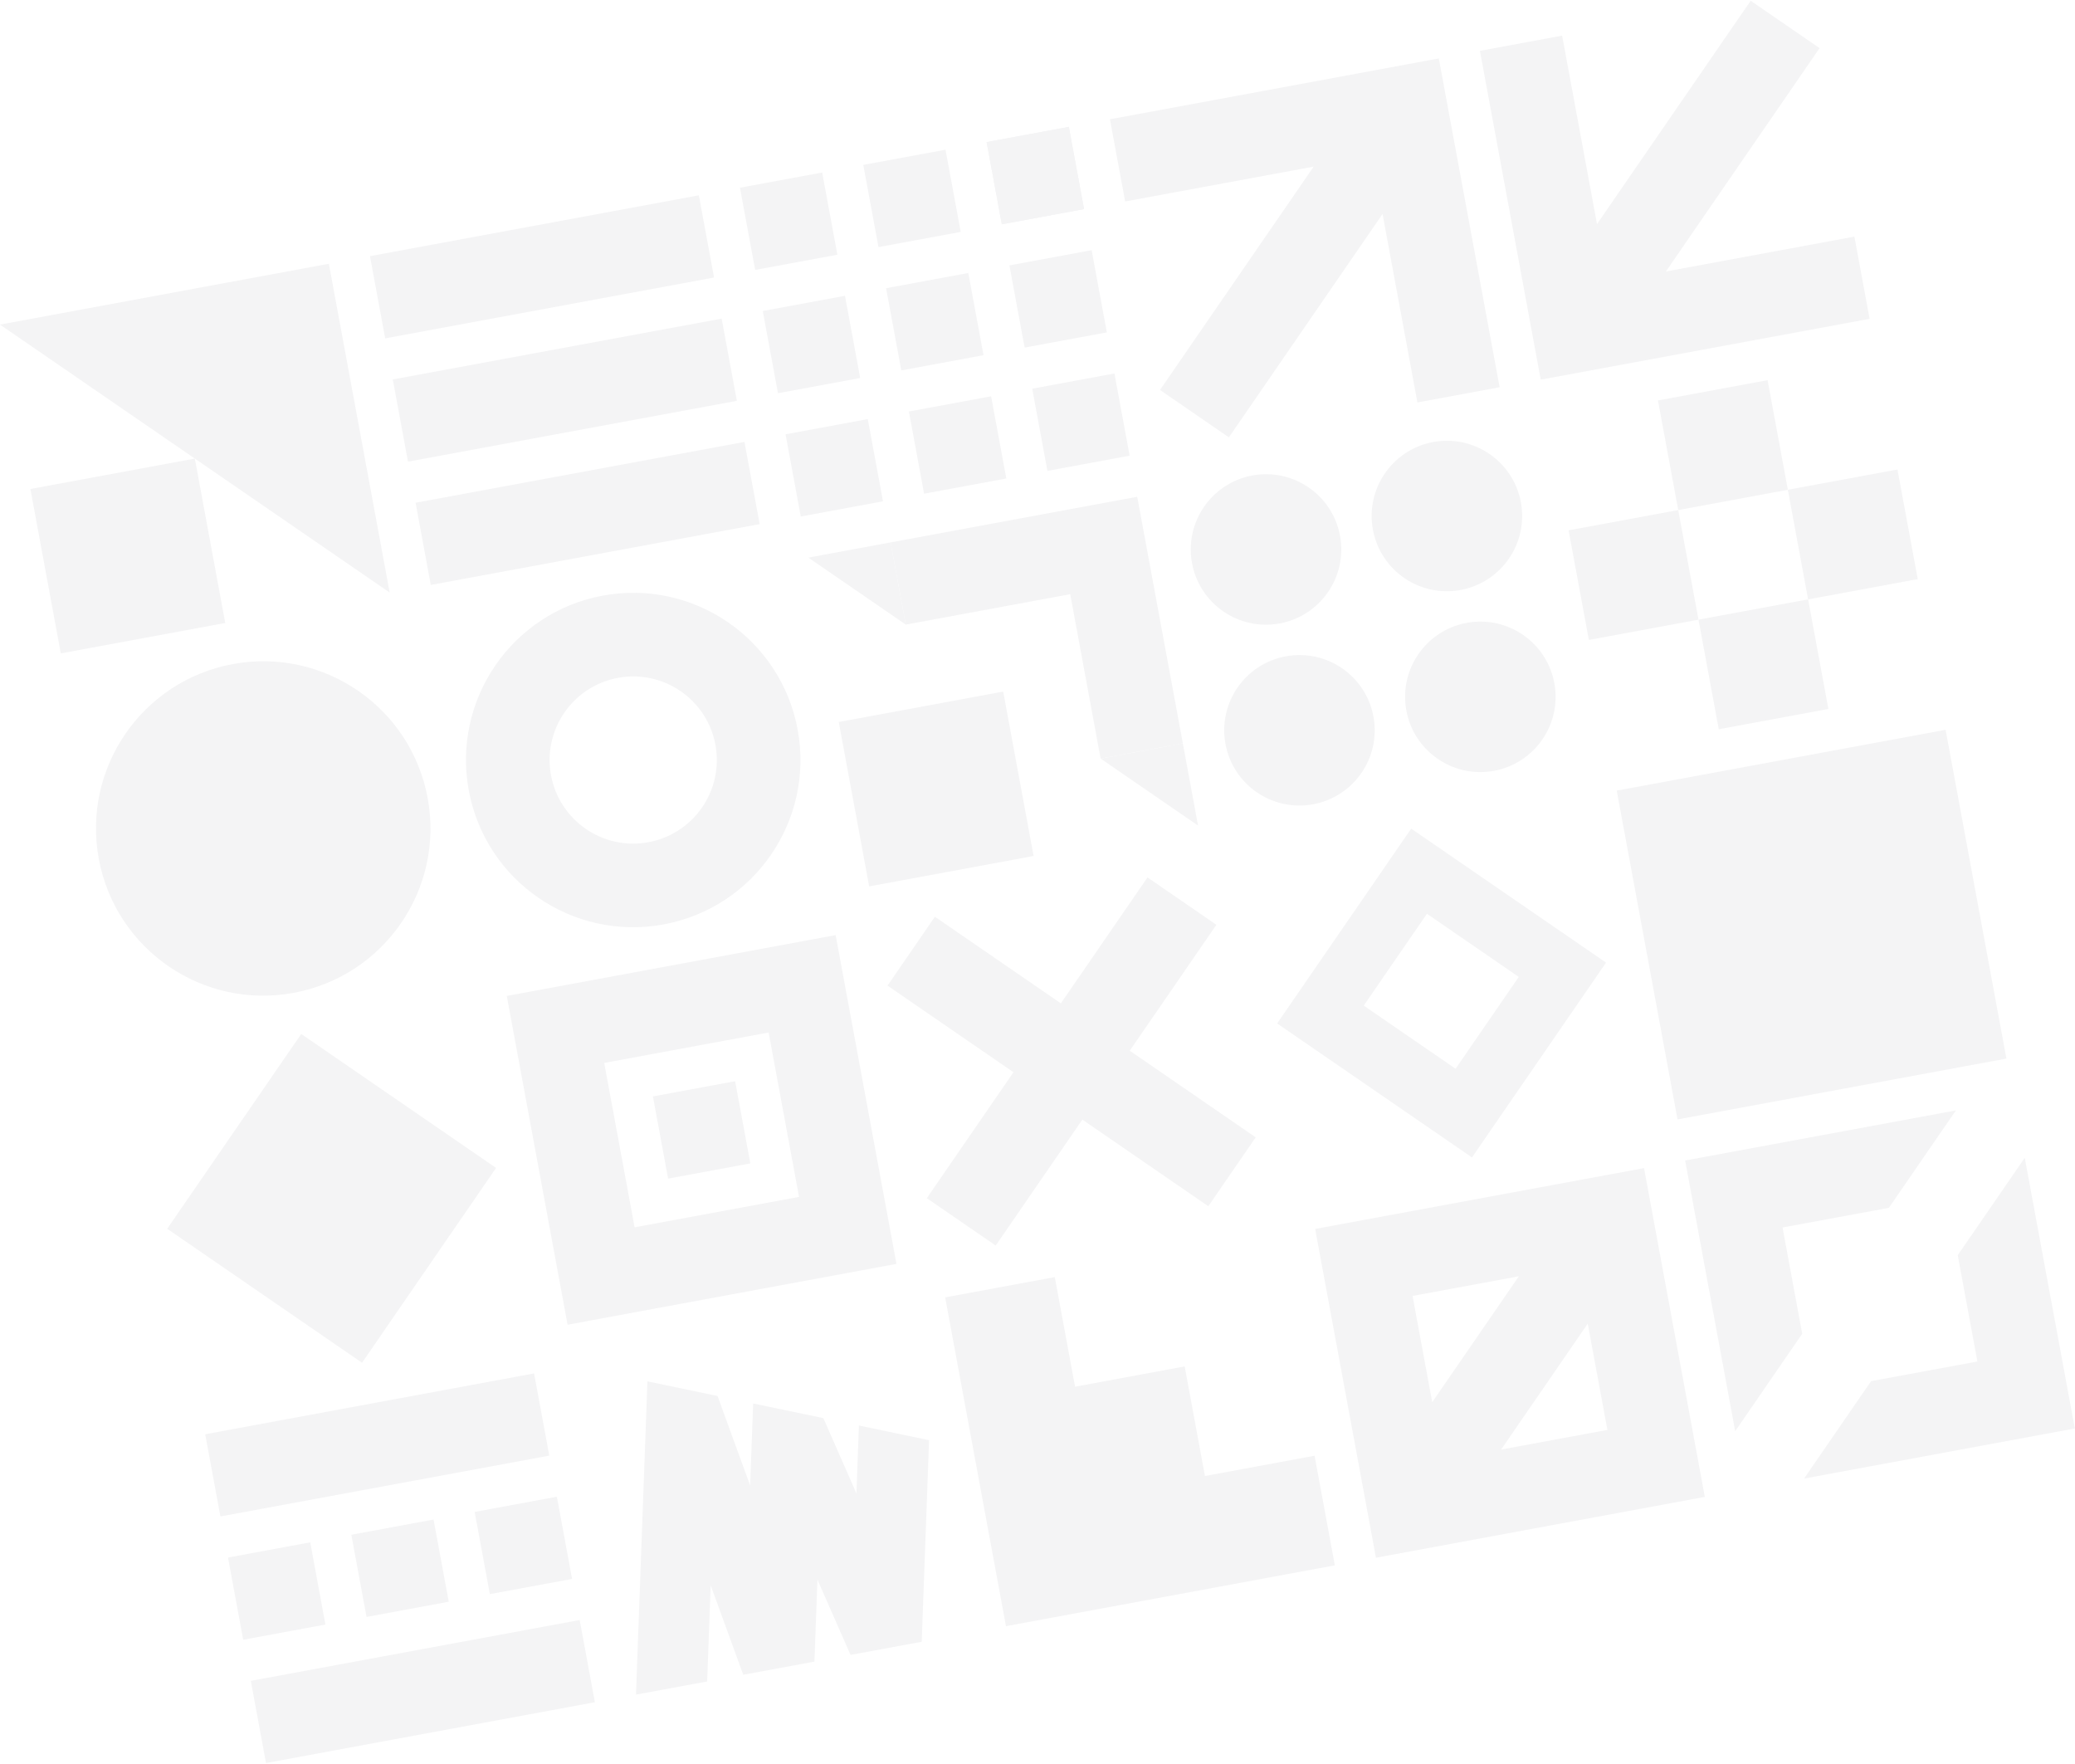
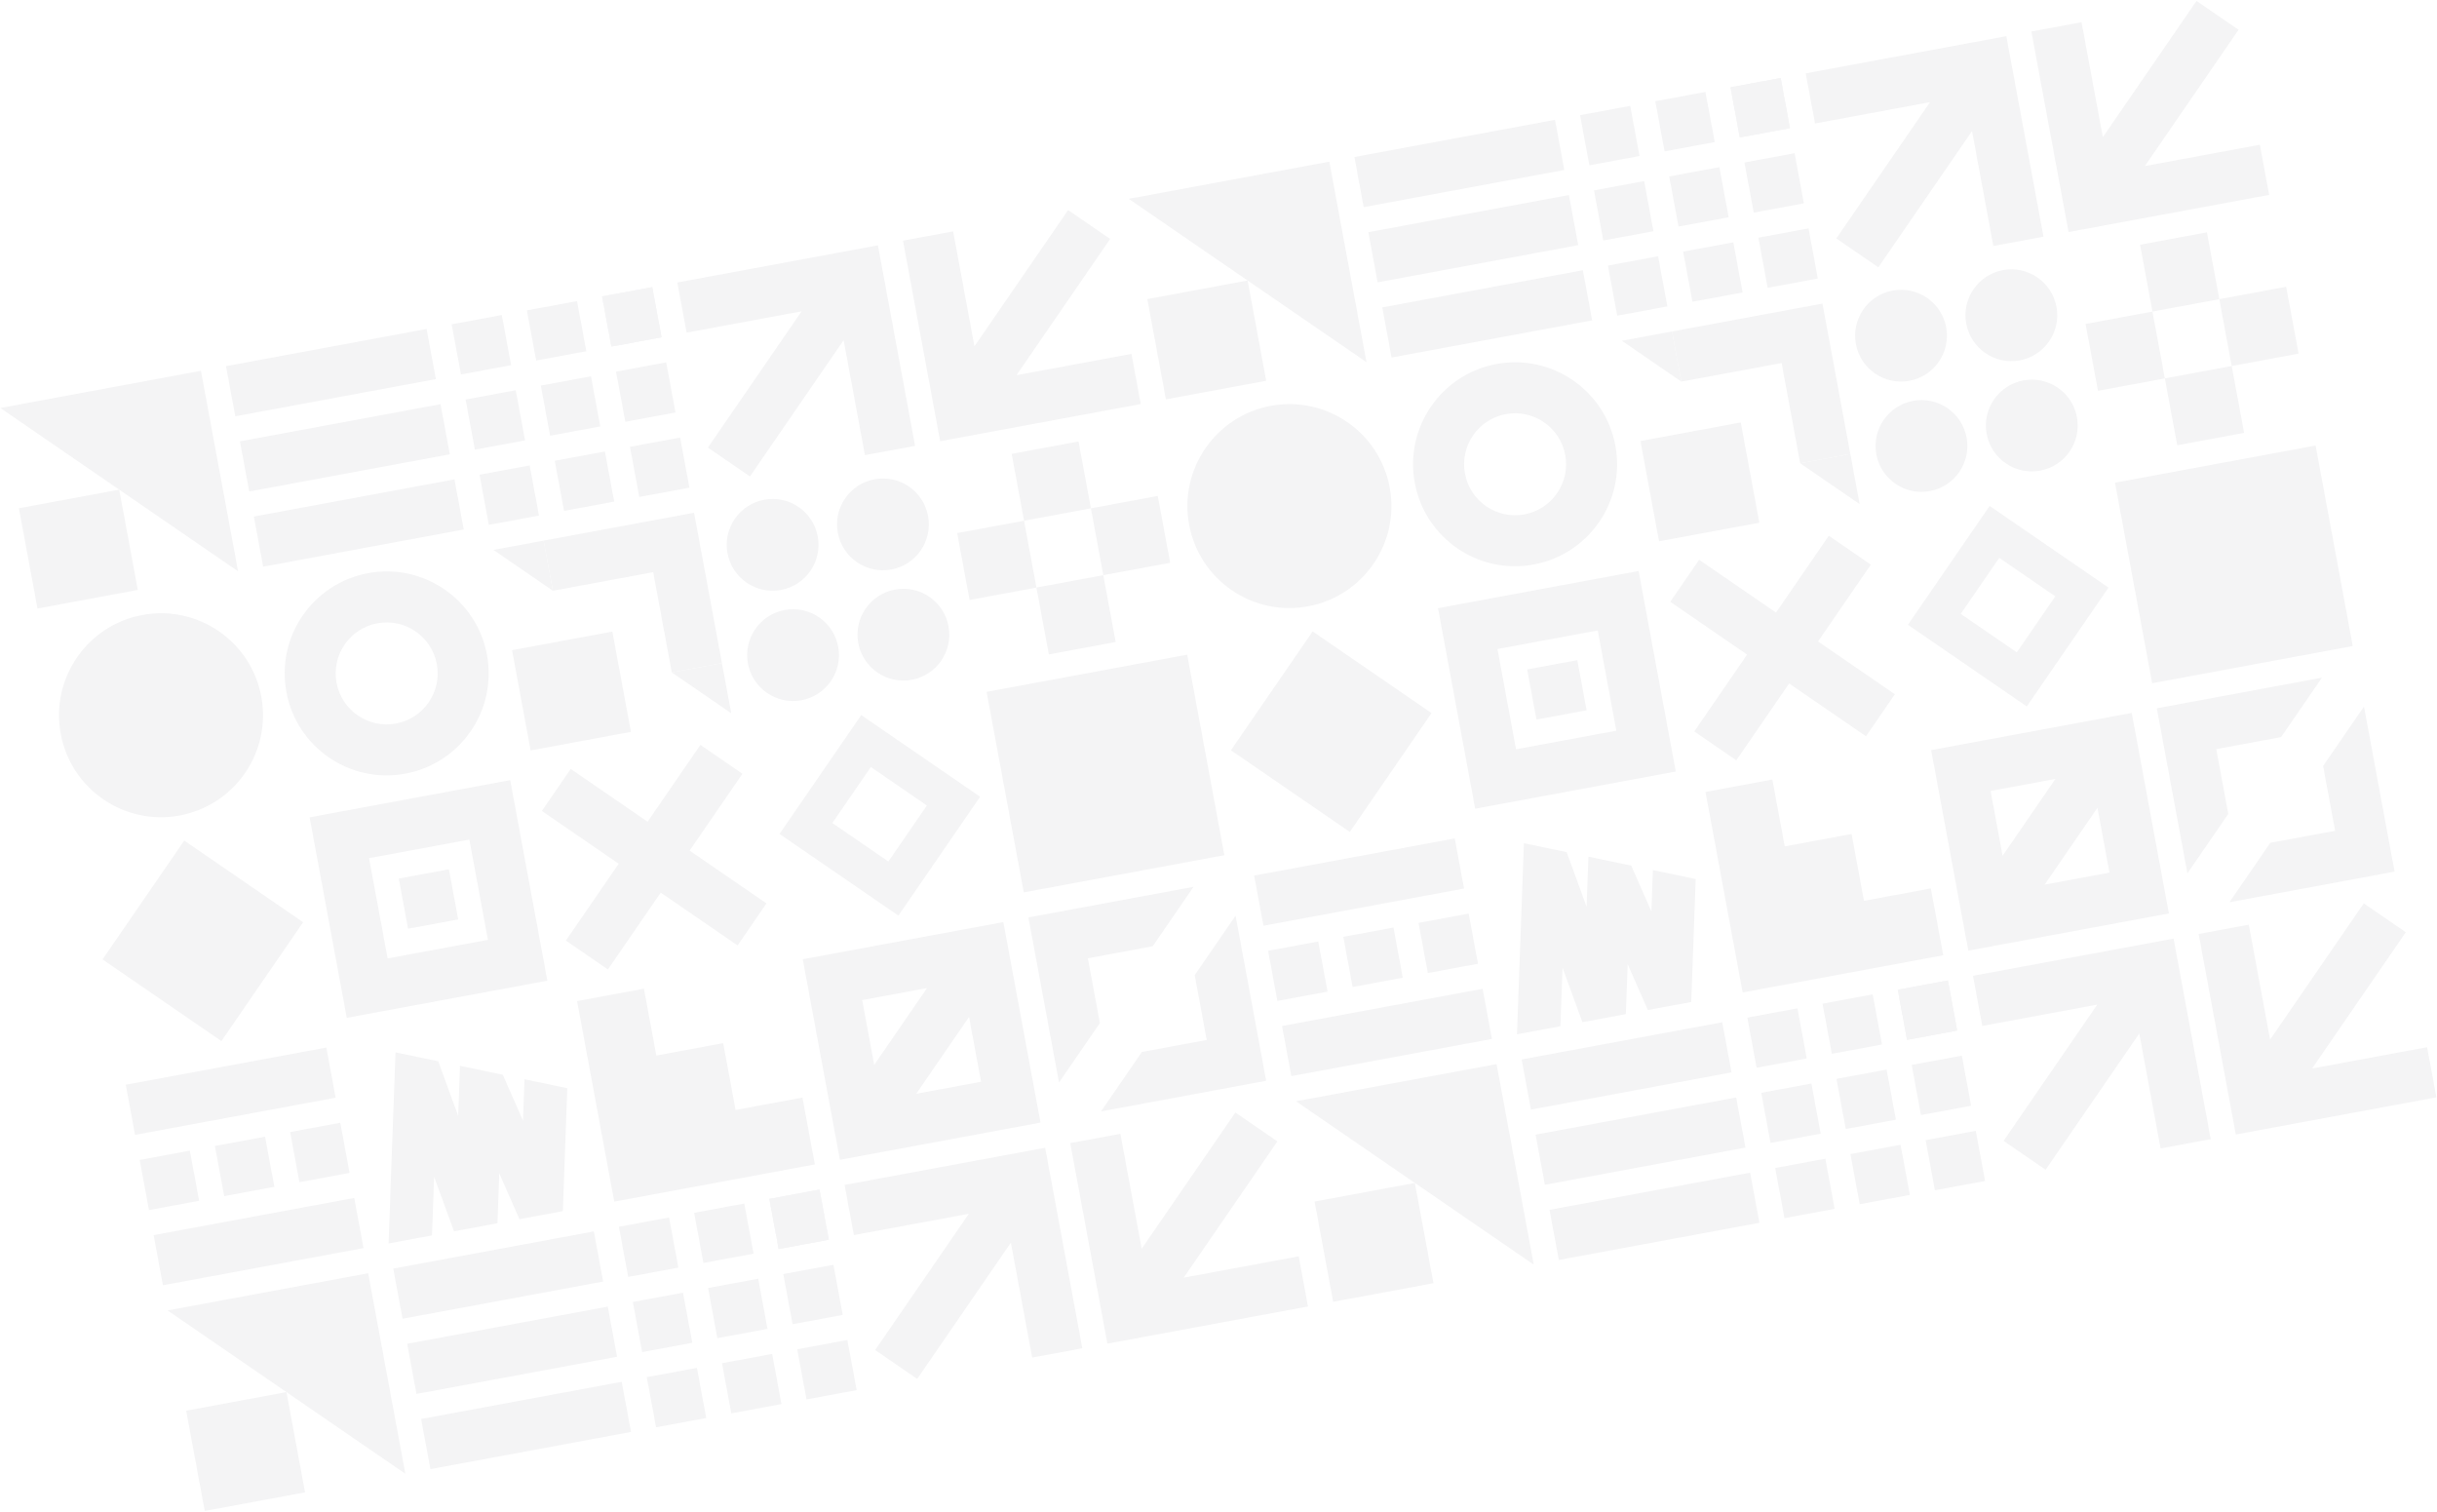
- <svg xmlns="http://www.w3.org/2000/svg" width="1870" height="1589" viewBox="0 0 1870 1589" fill="none">
-   <path d="M1753.39 657.595L1457.01 712.411L1511.8 1008.68L1808.18 953.86L1753.39 657.595Z" fill="#F4F4F5" />
-   <path d="M629.812 176.002L333.43 230.818L347.128 304.884L643.51 250.068L629.812 176.002Z" fill="#F4F4F5" />
-   <path d="M650.361 287.102L353.979 341.917L367.677 415.983L664.059 361.168L650.361 287.102Z" fill="#F4F4F5" />
-   <path d="M670.908 398.201L374.525 453.016L388.224 527.082L684.606 472.267L670.908 398.201Z" fill="#F4F4F5" />
-   <path d="M209.834 598.375C127.988 613.512 73.908 692.102 89.04 773.915C104.171 855.728 182.781 909.777 264.627 894.639C346.473 879.502 400.553 800.913 385.422 719.099C370.29 637.286 291.68 583.238 209.834 598.375Z" fill="#F4F4F5" />
-   <path d="M1085.9 1330L1067.64 1231.26L968.852 1249.53L950.586 1150.77L851.787 1169.04L906.581 1465.31L1202.96 1410.49L1184.7 1311.73L1085.9 1330Z" fill="#F4F4F5" />
-   <path d="M1096.21 833.31L1034.14 790.619L956.048 904.105L842.53 826.057L799.832 888.125L913.347 966.159L835.254 1079.65L897.327 1122.34L975.42 1008.85L1088.94 1086.9L1131.64 1024.83L1018.13 946.779L1096.21 833.31Z" fill="#F4F4F5" />
-   <path d="M481.312 1237.56L184.93 1292.38L198.628 1366.44L495.01 1311.63L481.312 1237.56Z" fill="#F4F4F5" />
-   <path d="M522.408 1459.76L226.025 1514.58L239.724 1588.64L536.106 1533.83L522.408 1459.76Z" fill="#F4F4F5" />
-   <path d="M501.859 1348.66L427.764 1362.37L441.462 1436.43L515.558 1422.73L501.859 1348.66Z" fill="#F4F4F5" />
-   <path d="M279.574 1389.77L205.479 1403.48L219.177 1477.54L293.272 1463.84L279.574 1389.77Z" fill="#F4F4F5" />
-   <path d="M390.717 1369.22L316.621 1382.92L330.32 1456.99L404.415 1443.28L390.717 1369.22Z" fill="#F4F4F5" />
-   <path d="M1481.6 1052.56L1185.22 1107.38L1240.01 1403.64L1536.39 1348.82L1481.6 1052.56ZM1368.82 1150.02L1290.72 1263.49L1273.01 1167.74L1368.82 1150.02ZM1430.89 1192.71L1448.6 1288.46L1352.8 1306.18L1430.88 1192.71L1430.89 1192.71Z" fill="#F4F4F5" />
-   <path d="M1824.72 1043.27L1869.83 1287.16L1625.83 1332.3L1686.23 1244.53L1782.04 1226.81L1764.32 1131.04L1824.72 1043.27Z" fill="#F4F4F5" />
-   <path d="M1762.65 1000.58L1702.25 1088.35L1606.44 1106.07L1624.15 1201.82L1563.76 1289.59L1518.65 1045.71L1762.65 1000.58Z" fill="#F4F4F5" />
-   <path d="M175.588 413.21L27.396 440.618L54.793 588.75L202.984 561.342L175.588 413.21Z" fill="#F4F4F5" />
-   <path d="M0 292.485L351.176 533.934L296.382 237.67L0 292.485Z" fill="#F4F4F5" />
-   <path d="M1592.96 342.567L1494.16 360.84L1512.43 459.6L1611.23 441.327L1592.96 342.567Z" fill="#F4F4F5" />
-   <path d="M1629.49 540.072L1530.69 558.345L1548.96 657.105L1647.76 638.832L1629.49 540.072Z" fill="#F4F4F5" />
-   <path d="M1710.01 423.057L1611.21 441.33L1629.48 540.09L1728.28 521.817L1710.01 423.057Z" fill="#F4F4F5" />
-   <path d="M1512.43 459.6L1413.63 477.873L1431.89 576.632L1530.69 558.36L1512.43 459.6Z" fill="#F4F4F5" />
-   <path d="M963.24 114.335L889.145 128.039L902.843 202.105L976.939 188.401L963.24 114.335Z" fill="#F4F4F5" />
-   <path d="M963.24 114.335L889.145 128.039L902.843 202.105L976.939 188.401L963.24 114.335Z" fill="#F4F4F5" />
-   <path d="M740.955 155.447L666.859 169.15L680.558 243.217L754.653 229.513L740.955 155.447Z" fill="#F4F4F5" />
-   <path d="M852.099 134.891L778.004 148.595L791.702 222.661L865.798 208.957L852.099 134.891Z" fill="#F4F4F5" />
-   <path d="M983.791 225.434L909.695 239.138L923.394 313.204L997.489 299.5L983.791 225.434Z" fill="#F4F4F5" />
-   <path d="M761.504 266.546L687.408 280.25L701.107 354.316L775.202 340.612L761.504 266.546Z" fill="#F4F4F5" />
-   <path d="M872.646 245.99L798.551 259.694L812.249 333.76L886.345 320.056L872.646 245.99Z" fill="#F4F4F5" />
-   <path d="M1004.34 336.533L930.24 350.237L943.939 424.303L1018.03 410.599L1004.34 336.533Z" fill="#F4F4F5" />
-   <path d="M782.051 377.645L707.955 391.349L721.654 465.415L795.749 451.711L782.051 377.645Z" fill="#F4F4F5" />
-   <path d="M893.193 357.089L819.098 370.793L832.796 444.859L906.892 431.155L893.193 357.089Z" fill="#F4F4F5" />
-   <path d="M1316.28 531.617C1353.11 524.806 1377.45 489.439 1370.64 452.624C1363.83 415.809 1328.46 391.487 1291.63 398.298C1254.8 405.11 1230.46 440.476 1237.27 477.291C1244.08 514.106 1279.45 538.429 1316.28 531.617Z" fill="#F4F4F5" />
-   <path d="M1153.28 561.766C1190.11 554.954 1214.44 519.588 1207.63 482.773C1200.83 445.958 1165.45 421.635 1128.62 428.447C1091.79 435.258 1067.45 470.625 1074.26 507.44C1081.07 544.255 1116.45 568.577 1153.28 561.766Z" fill="#F4F4F5" />
-   <path d="M1346.42 694.563C1383.25 687.751 1407.59 652.385 1400.78 615.57C1393.97 578.755 1358.6 554.432 1321.77 561.244C1284.94 568.055 1260.6 603.422 1267.41 640.237C1274.22 677.052 1309.59 701.374 1346.42 694.563Z" fill="#F4F4F5" />
-   <path d="M1183.41 724.711C1220.24 717.9 1244.58 682.533 1237.77 645.718C1230.96 608.903 1195.59 584.581 1158.76 591.392C1121.93 598.204 1097.59 633.57 1104.4 670.385C1111.21 707.2 1146.58 731.523 1183.41 724.711Z" fill="#F4F4F5" />
-   <path d="M662.504 974.253L588.408 987.956L602.107 1062.02L676.202 1048.32L662.504 974.253Z" fill="#F4F4F5" />
-   <path d="M456.717 897.413L511.511 1193.68L807.893 1138.86L753.099 842.598L456.717 897.413ZM720.099 1078.5L571.908 1105.91L544.511 957.775L692.702 930.368L720.099 1078.5Z" fill="#F4F4F5" />
-   <path d="M543.265 536.707C461.419 551.845 407.34 630.434 422.471 712.247C437.602 794.061 516.213 848.109 598.059 832.972C679.905 817.835 733.985 739.245 718.853 657.432C703.722 575.618 625.111 521.57 543.265 536.707ZM584.361 758.906C543.445 766.473 504.131 739.443 496.567 698.544C489.002 657.644 516.048 618.341 556.964 610.774C597.879 603.206 637.193 630.237 644.758 671.136C652.322 712.035 625.276 751.339 584.361 758.906Z" fill="#F4F4F5" />
-   <path d="M1296.67 52.667L1000.29 107.483L1013.99 181.549L1183.89 150.126L1045.4 351.383L1107.47 394.074L1245.96 192.817L1277.37 362.636L1351.47 348.932L1296.67 52.667Z" fill="#F4F4F5" />
-   <path d="M1388.52 342.095L1684.9 287.279L1671.2 213.213L1501.3 244.636L1639.79 43.38L1577.72 0.689L1439.22 201.93L1407.81 32.111L1333.72 45.815L1388.52 342.095Z" fill="#F4F4F5" />
-   <path d="M802.598 488.744L816.296 562.81L964.487 535.402L991.884 683.534L1065.98 669.831L1024.88 447.632L802.598 488.744Z" fill="#F4F4F5" />
-   <path d="M728.502 502.448L816.296 562.81L802.598 488.744L728.502 502.448Z" fill="#F4F4F5" />
-   <path d="M991.883 683.534L1079.68 743.897L1065.98 669.831L991.883 683.534Z" fill="#F4F4F5" />
-   <path d="M904.089 623.172L755.898 650.58L783.295 798.712L931.486 771.305L904.089 623.172Z" fill="#F4F4F5" />
-   <path d="M447.065 1052.4L271.479 931.676L150.686 1107.21L326.272 1227.94L447.065 1052.4Z" fill="#F4F4F5" />
-   <path d="M774.059 1284.51L771.828 1345.68L741.996 1277.83L678.746 1264.66L676.035 1338.53L646.657 1257.91L583.472 1244.71L573.154 1526.98L637.292 1515.11L640.469 1428.54L669.835 1509.09L733.974 1497.23L736.684 1423.36L766.517 1491.21L830.655 1479.35L837.278 1297.75L774.084 1284.5L774.059 1284.51Z" fill="#F4F4F5" />
-   <path d="M1271.77 746.67L1150.97 922.21L1326.56 1042.93L1447.36 867.395L1271.77 746.67ZM1229.01 906.123L1285.95 823.373L1368.73 880.283L1311.78 963.032L1229.01 906.123Z" fill="#F4F4F5" />
+ <svg xmlns="http://www.w3.org/2000/svg" width="2496" height="1548" viewBox="0 0 2496 1548" fill="none">
+   <path d="M1215.94 670.48L1010.49 708.557L1048.55 913.921L1254 875.844L1215.94 670.48Z" fill="#F4F4F5" />
+   <path d="M436.917 336.92L231.471 374.997L240.986 426.339L446.432 388.261L436.917 336.92Z" fill="#F4F4F5" />
+   <path d="M451.19 413.932L245.744 452.009L255.26 503.35L460.706 465.273L451.19 413.932Z" fill="#F4F4F5" />
+   <path d="M465.464 490.944L260.018 529.021L269.534 580.362L474.979 542.285L465.464 490.944Z" fill="#F4F4F5" />
+   <path d="M145.887 629.831C89.153 640.346 51.684 694.84 62.195 751.552C72.706 808.263 127.215 845.71 183.949 835.195C240.683 824.68 278.152 770.186 267.641 713.475C257.13 656.763 202.621 619.316 145.887 629.831Z" fill="#F4F4F5" />
+   <path d="M753.389 1136.79L740.703 1068.34L672.228 1081.03L659.54 1012.57L591.055 1025.27L629.117 1230.63L834.563 1192.55L821.875 1124.09L753.389 1136.79Z" fill="#F4F4F5" />
+   <path d="M760.412 792.462L717.37 762.884L663.263 841.576L584.549 787.501L554.966 830.539L633.678 884.605L579.571 963.297L622.613 992.875L676.72 914.183L755.434 968.258L785.017 925.22L706.313 871.142L760.412 792.462Z" fill="#F4F4F5" />
+   <path d="M334.249 1072.86L128.803 1110.94L138.318 1162.28L343.764 1124.2L334.249 1072.86Z" fill="#F4F4F5" />
+   <path d="M362.796 1226.89L157.35 1264.96L166.866 1316.3L372.311 1278.23L362.796 1226.89Z" fill="#F4F4F5" />
+   <path d="M348.521 1149.87L297.16 1159.39L306.675 1210.73L358.037 1201.21L348.521 1149.87Z" fill="#F4F4F5" />
+   <path d="M194.438 1178.43L143.076 1187.95L152.592 1239.29L203.953 1229.77L194.438 1178.43Z" fill="#F4F4F5" />
+   <path d="M271.48 1164.15L220.119 1173.67L229.634 1225.01L280.996 1215.49L271.48 1164.15Z" fill="#F4F4F5" />
+   <path d="M1027.63 944.352L822.184 982.429L860.246 1187.79L1065.69 1149.72L1027.63 944.352ZM949.471 1011.94L895.362 1090.62L883.061 1024.25L949.471 1011.94ZM992.513 1041.52L1004.81 1107.89L938.404 1120.2L992.503 1041.52L992.513 1041.52Z" fill="#F4F4F5" />
+   <path d="M1265.49 937.823L1296.82 1106.88L1127.69 1138.24L1169.53 1077.38L1235.94 1065.07L1223.64 998.684L1265.49 937.823Z" fill="#F4F4F5" />
+   <path d="M1222.44 908.245L1180.6 969.106L1114.19 981.414L1126.49 1047.79L1084.64 1108.65L1053.31 939.592L1222.44 908.245Z" fill="#F4F4F5" />
+   <path d="M122.097 501.478L19.374 520.517L38.405 623.199L141.128 604.16L122.097 501.478Z" fill="#F4F4F5" />
+   <path d="M0.344 417.834L243.852 585.122L205.79 379.757L0.344 417.834Z" fill="#F4F4F5" />
+   <path d="M1104.64 452.136L1036.15 464.829L1048.84 533.288L1117.33 520.594L1104.64 452.136Z" fill="#F4F4F5" />
+   <path d="M1130.01 589.042L1061.53 601.735L1074.22 670.194L1142.7 657.501L1130.01 589.042Z" fill="#F4F4F5" />
+   <path d="M1185.8 507.903L1117.32 520.596L1130.01 589.055L1198.49 576.362L1185.8 507.903Z" fill="#F4F4F5" />
+   <path d="M1048.84 533.288L980.358 545.981L993.046 614.439L1061.53 601.746L1048.84 533.288Z" fill="#F4F4F5" />
+   <path d="M668.043 294.083L616.681 303.603L626.197 354.944L677.558 345.424L668.043 294.083Z" fill="#F4F4F5" />
+   <path d="M668.043 294.083L616.681 303.603L626.197 354.944L677.558 345.424L668.043 294.083Z" fill="#F4F4F5" />
+   <path d="M513.959 322.641L462.598 332.16L472.113 383.502L523.475 373.982L513.959 322.641Z" fill="#F4F4F5" />
+   <path d="M591.002 308.362L539.64 317.882L549.156 369.223L600.517 359.703L591.002 308.362Z" fill="#F4F4F5" />
+   <path d="M682.318 371.095L630.956 380.614L640.472 431.955L691.833 422.436L682.318 371.095Z" fill="#F4F4F5" />
+   <path d="M528.233 399.653L476.871 409.172L486.387 460.513L537.748 450.994L528.233 399.653Z" fill="#F4F4F5" />
+   <path d="M605.275 385.374L553.914 394.893L563.429 446.234L614.791 436.715L605.275 385.374Z" fill="#F4F4F5" />
+   <path d="M696.59 448.107L645.228 457.626L654.744 508.967L706.105 499.448L696.59 448.107Z" fill="#F4F4F5" />
+   <path d="M542.506 476.665L491.145 486.184L500.66 537.525L552.022 528.006L542.506 476.665Z" fill="#F4F4F5" />
+   <path d="M619.547 462.386L568.186 471.905L577.701 523.246L629.063 513.727L619.547 462.386Z" fill="#F4F4F5" />
+   <path d="M912.892 583.263C938.422 578.531 955.283 554.008 950.554 528.489C945.824 502.969 921.294 486.117 895.764 490.849C870.235 495.581 853.373 520.104 858.103 545.623C862.833 571.143 887.363 587.995 912.892 583.263Z" fill="#F4F4F5" />
+   <path d="M799.898 604.205C825.428 599.474 842.289 574.95 837.56 549.431C832.83 523.912 808.3 507.06 782.77 511.791C757.241 516.523 740.379 541.046 745.109 566.566C749.839 592.085 774.369 608.937 799.898 604.205Z" fill="#F4F4F5" />
+   <path d="M933.827 696.213C959.356 691.482 976.218 666.958 971.488 641.439C966.758 615.92 942.228 599.068 916.699 603.799C891.169 608.531 874.308 633.054 879.037 658.574C883.767 684.093 908.297 700.945 933.827 696.213Z" fill="#F4F4F5" />
+   <path d="M820.833 717.156C846.362 712.424 863.224 687.901 858.494 662.381C853.764 636.862 829.234 620.01 803.705 624.742C778.175 629.473 761.314 653.997 766.043 679.516C770.773 705.036 795.303 721.887 820.833 717.156Z" fill="#F4F4F5" />
+   <path d="M459.787 890.281L408.426 899.8L417.941 951.142L469.303 941.622L459.787 890.281Z" fill="#F4F4F5" />
+   <path d="M317.109 837.068L355.171 1042.43L560.617 1004.35L522.555 798.991L317.109 837.068ZM499.74 962.533L397.017 981.572L377.986 878.89L480.709 859.851L499.74 962.533Z" fill="#F4F4F5" />
+   <path d="M377.014 586.994C320.28 597.509 282.811 652.003 293.322 708.715C303.833 765.426 358.342 802.873 415.076 792.358C471.81 781.843 509.279 727.349 498.768 670.638C488.257 613.926 433.748 576.479 377.014 586.994ZM405.561 741.017C377.199 746.274 349.938 727.546 344.684 699.195C339.429 670.845 358.168 643.592 386.529 638.335C414.891 633.079 442.152 651.806 447.406 680.157C452.661 708.508 433.922 735.761 405.561 741.017Z" fill="#F4F4F5" />
+   <path d="M899.171 251.247L693.725 289.324L703.24 340.665L821.012 318.837L725.059 458.39L768.101 487.969L864.054 348.416L885.871 466.131L937.233 456.611L899.171 251.247Z" fill="#F4F4F5" />
+   <path d="M962.914 451.862L1168.36 413.785L1158.84 362.444L1041.07 384.271L1137.02 244.718L1093.98 215.14L998.028 354.683L976.211 236.968L924.85 246.487L962.914 451.862Z" fill="#F4F4F5" />
+   <path d="M556.778 553.676L566.293 605.017L669.016 585.979L688.047 688.661L739.409 679.142L710.862 525.118L556.778 553.676Z" fill="#F4F4F5" />
+   <path d="M505.416 563.196L566.293 605.017L556.778 553.676L505.416 563.196Z" fill="#F4F4F5" />
+   <path d="M688.047 688.661L748.924 730.483L739.409 679.142L688.047 688.661Z" fill="#F4F4F5" />
+   <path d="M627.169 646.839L524.447 665.878L543.478 768.56L646.201 749.521L627.169 646.839Z" fill="#F4F4F5" />
+   <path d="M310.461 944.511L188.708 860.868L105.017 982.588L226.769 1066.23L310.461 944.511Z" fill="#F4F4F5" />
+   <path d="M537.202 1105.33L535.671 1147.74L514.972 1100.71L471.123 1091.59L469.263 1142.8L448.875 1086.92L405.071 1077.79L397.992 1273.47L442.451 1265.23L444.631 1205.21L465.009 1261.05L509.469 1252.81L511.328 1201.6L532.027 1248.62L576.486 1240.38L581.03 1114.49L537.219 1105.32L537.202 1105.33Z" fill="#F4F4F5" />
+   <path d="M882.086 732.355L798.394 854.076L920.148 937.72L1003.84 815.999L882.086 732.355ZM852.488 842.903L891.94 785.524L949.335 824.954L909.883 882.333L852.488 842.903Z" fill="#F4F4F5" />
+   <path d="M2371.66 456.279L2166.21 494.356L2204.28 699.721L2409.72 661.644L2371.66 456.279Z" fill="#F4F4F5" />
+   <path d="M1592.64 122.72L1387.19 160.797L1396.71 212.138L1602.15 174.061L1592.64 122.72Z" fill="#F4F4F5" />
+   <path d="M1606.91 199.731L1401.47 237.808L1410.98 289.15L1616.43 251.072L1606.91 199.731Z" fill="#F4F4F5" />
+   <path d="M1621.19 276.743L1415.74 314.82L1425.26 366.161L1630.7 328.084L1621.19 276.743Z" fill="#F4F4F5" />
+   <path d="M1301.61 415.63C1244.88 426.145 1207.41 480.64 1217.92 537.351C1228.43 594.062 1282.94 631.51 1339.67 620.995C1396.41 610.48 1433.87 555.985 1423.36 499.274C1412.85 442.562 1358.34 405.115 1301.61 415.63Z" fill="#F4F4F5" />
+   <path d="M1909.11 922.587L1896.43 854.139L1827.95 866.83L1815.26 798.372L1746.78 811.065L1784.84 1016.43L1990.29 978.352L1977.6 909.894L1909.11 922.587Z" fill="#F4F4F5" />
+   <path d="M1916.13 578.261L1873.09 548.683L1818.99 627.376L1740.27 573.3L1710.69 616.339L1789.4 670.404L1735.29 749.096L1778.34 778.675L1832.44 699.982L1911.16 754.058L1940.74 711.019L1862.04 656.942L1916.13 578.261Z" fill="#F4F4F5" />
+   <path d="M1489.97 858.661L1284.53 896.739L1294.04 948.08L1499.49 910.003L1489.97 858.661Z" fill="#F4F4F5" />
+   <path d="M1518.52 1012.68L1313.07 1050.76L1322.59 1102.1L1528.03 1064.03L1518.52 1012.68Z" fill="#F4F4F5" />
+   <path d="M1504.24 935.673L1452.88 945.192L1462.4 996.534L1513.76 987.014L1504.24 935.673Z" fill="#F4F4F5" />
+   <path d="M1350.16 964.231L1298.8 973.75L1308.31 1025.09L1359.68 1015.57L1350.16 964.231Z" fill="#F4F4F5" />
+   <path d="M1427.2 949.952L1375.84 959.471L1385.36 1010.81L1436.72 1001.29L1427.2 949.952Z" fill="#F4F4F5" />
+   <path d="M2183.35 730.151L1977.91 768.228L2015.97 973.593L2221.41 935.516L2183.35 730.151ZM2105.19 797.742L2051.08 876.424L2038.78 810.05L2105.19 797.742ZM2148.24 827.32L2160.54 893.694L2094.13 906.002L2148.23 827.322L2148.24 827.32Z" fill="#F4F4F5" />
+   <path d="M2421.21 723.623L2452.54 892.679L2283.41 924.036L2325.26 863.176L2391.67 850.867L2379.36 784.483L2421.21 723.623Z" fill="#F4F4F5" />
+   <path d="M2378.17 694.044L2336.32 754.905L2269.91 767.213L2282.21 833.587L2240.37 894.447L2209.03 725.391L2378.17 694.044Z" fill="#F4F4F5" />
+   <path d="M1277.82 287.277L1175.1 306.316L1194.13 408.998L1296.85 389.959L1277.82 287.277Z" fill="#F4F4F5" />
+   <path d="M1156.07 203.634L1399.57 370.921L1361.51 165.556L1156.07 203.634Z" fill="#F4F4F5" />
+   <path d="M2260.36 237.936L2191.88 250.629L2204.57 319.087L2273.05 306.394L2260.36 237.936Z" fill="#F4F4F5" />
+   <path d="M2285.74 374.842L2217.25 387.535L2229.94 455.993L2298.43 443.3L2285.74 374.842Z" fill="#F4F4F5" />
+   <path d="M2341.53 293.703L2273.04 306.396L2285.73 374.854L2354.21 362.161L2341.53 293.703Z" fill="#F4F4F5" />
+   <path d="M2204.57 319.087L2136.08 331.78L2148.77 400.238L2217.25 387.545L2204.57 319.087Z" fill="#F4F4F5" />
+   <path d="M1823.77 79.883L1772.4 89.402L1781.92 140.743L1833.28 131.224L1823.77 79.883Z" fill="#F4F4F5" />
+   <path d="M1823.77 79.883L1772.4 89.402L1781.92 140.743L1833.28 131.224L1823.77 79.883Z" fill="#F4F4F5" />
+   <path d="M1669.68 108.441L1618.32 117.96L1627.84 169.301L1679.2 159.782L1669.68 108.441Z" fill="#F4F4F5" />
+   <path d="M1746.72 94.162L1695.36 103.681L1704.88 155.022L1756.24 145.503L1746.72 94.162Z" fill="#F4F4F5" />
+   <path d="M1838.04 156.894L1786.68 166.414L1796.19 217.755L1847.56 208.235L1838.04 156.894Z" fill="#F4F4F5" />
+   <path d="M1683.96 185.452L1632.59 194.971L1642.11 246.313L1693.47 236.793L1683.96 185.452Z" fill="#F4F4F5" />
+   <path d="M1761 171.173L1709.64 180.693L1719.15 232.034L1770.51 222.514L1761 171.173Z" fill="#F4F4F5" />
+   <path d="M1852.31 233.906L1800.95 243.425L1810.47 294.766L1861.83 285.247L1852.31 233.906Z" fill="#F4F4F5" />
+   <path d="M1698.23 262.464L1646.87 271.983L1656.38 323.324L1707.74 313.805L1698.23 262.464Z" fill="#F4F4F5" />
+   <path d="M1775.27 248.185L1723.91 257.704L1733.42 309.045L1784.79 299.526L1775.27 248.185Z" fill="#F4F4F5" />
+   <path d="M2068.61 369.062C2094.14 364.331 2111.01 339.807 2106.28 314.288C2101.55 288.768 2077.02 271.917 2051.49 276.648C2025.96 281.38 2009.1 305.903 2013.83 331.423C2018.56 356.942 2043.09 373.794 2068.61 369.062Z" fill="#F4F4F5" />
+   <path d="M1955.62 390.005C1981.15 385.273 1998.01 360.75 1993.28 335.23C1988.55 309.711 1964.02 292.859 1938.49 297.591C1912.96 302.322 1896.1 326.846 1900.83 352.365C1905.56 377.884 1930.09 394.736 1955.62 390.005Z" fill="#F4F4F5" />
+   <path d="M2089.55 482.013C2115.08 477.281 2131.94 452.758 2127.21 427.238C2122.48 401.719 2097.95 384.867 2072.42 389.599C2046.89 394.33 2030.03 418.854 2034.76 444.373C2039.49 469.892 2064.02 486.744 2089.55 482.013Z" fill="#F4F4F5" />
+   <path d="M1976.56 502.955C2002.08 498.224 2018.95 473.7 2014.22 448.181C2009.49 422.661 1984.96 405.81 1959.43 410.541C1933.9 415.273 1917.04 439.796 1921.77 465.315C1926.5 490.835 1951.03 507.687 1976.56 502.955Z" fill="#F4F4F5" />
+   <path d="M1615.51 676.08L1564.15 685.6L1573.66 736.941L1625.03 727.422L1615.51 676.08Z" fill="#F4F4F5" />
+   <path d="M1472.83 622.867L1510.89 828.231L1716.34 790.154L1678.28 584.79L1472.83 622.867ZM1655.46 748.333L1552.74 767.371L1533.71 664.689L1636.43 645.65L1655.46 748.333Z" fill="#F4F4F5" />
+   <path d="M1532.74 372.793C1476 383.308 1438.53 437.803 1449.04 494.514C1459.56 551.225 1514.06 588.673 1570.8 578.158C1627.53 567.643 1665 513.148 1654.49 456.437C1643.98 399.726 1589.47 362.278 1532.74 372.793ZM1561.28 526.817C1532.92 532.073 1505.66 513.345 1500.41 484.995C1495.15 456.644 1513.89 429.391 1542.25 424.134C1570.61 418.878 1597.87 437.606 1603.13 465.956C1608.38 494.307 1589.65 521.56 1561.28 526.817Z" fill="#F4F4F5" />
+   <path d="M2054.89 37.046L1849.45 75.123L1858.96 126.464L1976.73 104.637L1880.78 244.19L1923.82 273.768L2019.78 134.215L2041.59 251.93L2092.96 242.411L2054.89 37.046Z" fill="#F4F4F5" />
+   <path d="M2118.64 237.661L2324.08 199.584L2314.57 148.243L2196.79 170.071L2292.75 30.518L2249.71 0.939L2153.75 140.482L2131.93 22.767L2080.57 32.286L2118.64 237.661Z" fill="#F4F4F5" />
+   <path d="M1712.5 339.476L1722.02 390.817L1824.74 371.778L1843.77 474.46L1895.13 464.941L1866.58 310.918L1712.5 339.476Z" fill="#F4F4F5" />
+   <path d="M1661.14 348.995L1722.02 390.817L1712.5 339.476L1661.14 348.995Z" fill="#F4F4F5" />
+   <path d="M1843.77 474.46L1904.65 516.282L1895.13 464.941L1843.77 474.46Z" fill="#F4F4F5" />
+   <path d="M1782.89 432.639L1680.17 451.677L1699.2 554.359L1801.92 535.321L1782.89 432.639Z" fill="#F4F4F5" />
+   <path d="M1466.18 730.31L1344.43 646.667L1260.74 768.387L1382.49 852.03L1466.18 730.31Z" fill="#F4F4F5" />
+   <path d="M1692.92 891.133L1691.39 933.535L1670.7 886.507L1626.85 877.394L1624.99 928.603L1604.6 872.722L1560.79 863.591L1553.71 1059.27L1598.17 1051.03L1600.35 991.011L1620.73 1046.85L1665.19 1038.61L1667.05 987.396L1687.75 1034.42L1732.21 1026.18L1736.75 900.289L1692.94 891.12L1692.92 891.133Z" fill="#F4F4F5" />
+   <path d="M2037.81 518.155L1954.12 639.875L2075.87 723.519L2159.56 601.798L2037.81 518.155ZM2008.21 628.703L2047.66 571.323L2105.06 610.753L2065.61 668.132L2008.21 628.703Z" fill="#F4F4F5" />
+   <path d="M608.215 1261.16L402.77 1299.24L412.285 1350.58L617.731 1312.5L608.215 1261.16Z" fill="#F4F4F5" />
+   <path d="M622.489 1338.17L417.043 1376.25L426.559 1427.59L632.005 1389.51L622.489 1338.17Z" fill="#F4F4F5" />
+   <path d="M636.763 1415.18L431.317 1453.26L440.832 1504.6L646.278 1466.53L636.763 1415.18Z" fill="#F4F4F5" />
+   <path d="M293.396 1425.72L190.673 1444.76L209.704 1547.44L312.427 1528.4L293.396 1425.72Z" fill="#F4F4F5" />
+   <path d="M171.643 1342.08L415.151 1509.36L377.089 1304L171.643 1342.08Z" fill="#F4F4F5" />
+   <path d="M839.341 1218.32L787.98 1227.84L797.495 1279.18L848.857 1269.67L839.341 1218.32Z" fill="#F4F4F5" />
+   <path d="M839.341 1218.32L787.98 1227.84L797.495 1279.18L848.857 1269.67L839.341 1218.32Z" fill="#F4F4F5" />
+   <path d="M685.258 1246.88L633.896 1256.4L643.412 1307.74L694.773 1298.22L685.258 1246.88Z" fill="#F4F4F5" />
+   <path d="M762.3 1232.6L710.939 1242.12L720.455 1293.46L771.816 1283.94L762.3 1232.6Z" fill="#F4F4F5" />
+   <path d="M853.617 1295.34L802.255 1304.86L811.771 1356.2L863.132 1346.68L853.617 1295.34Z" fill="#F4F4F5" />
+   <path d="M699.532 1323.89L648.17 1333.41L657.686 1384.75L709.047 1375.23L699.532 1323.89Z" fill="#F4F4F5" />
+   <path d="M776.574 1309.61L725.213 1319.13L734.728 1370.48L786.09 1360.96L776.574 1309.61Z" fill="#F4F4F5" />
+   <path d="M867.889 1372.35L816.527 1381.87L826.043 1433.21L877.404 1423.69L867.889 1372.35Z" fill="#F4F4F5" />
+   <path d="M713.805 1400.91L662.444 1410.42L671.959 1461.77L723.321 1452.25L713.805 1400.91Z" fill="#F4F4F5" />
+   <path d="M790.846 1386.63L739.485 1396.15L749 1447.49L800.362 1437.97L790.846 1386.63Z" fill="#F4F4F5" />
+   <path d="M1070.47 1175.49L865.023 1213.56L874.539 1264.91L992.311 1243.08L896.358 1382.63L939.4 1412.21L1035.35 1272.66L1057.17 1390.37L1108.53 1380.85L1070.47 1175.49Z" fill="#F4F4F5" />
+   <path d="M1134.21 1376.1L1339.66 1338.03L1330.14 1286.68L1212.37 1308.51L1308.32 1168.96L1265.28 1139.38L1169.33 1278.92L1147.51 1161.21L1096.15 1170.73L1134.21 1376.1Z" fill="#F4F4F5" />
+   <path d="M1763.94 1046.96L1558.49 1085.04L1568.01 1136.38L1773.45 1098.3L1763.94 1046.96Z" fill="#F4F4F5" />
+   <path d="M1778.21 1123.97L1572.77 1162.05L1582.28 1213.39L1787.73 1175.31L1778.21 1123.97Z" fill="#F4F4F5" />
+   <path d="M1792.49 1200.98L1587.04 1239.06L1596.56 1290.4L1802 1252.32L1792.49 1200.98Z" fill="#F4F4F5" />
+   <path d="M1449.12 1211.52L1346.4 1230.56L1365.43 1333.24L1468.15 1314.2L1449.12 1211.52Z" fill="#F4F4F5" />
+   <path d="M1327.37 1127.87L1570.87 1295.16L1532.81 1089.8L1327.37 1127.87Z" fill="#F4F4F5" />
+   <path d="M1995.06 1004.12L1943.7 1013.64L1953.22 1064.98L2004.58 1055.46L1995.06 1004.12Z" fill="#F4F4F5" />
+   <path d="M1995.06 1004.12L1943.7 1013.64L1953.22 1064.98L2004.58 1055.46L1995.06 1004.12Z" fill="#F4F4F5" />
+   <path d="M1840.98 1032.68L1789.62 1042.2L1799.13 1093.54L1850.5 1084.02L1840.98 1032.68Z" fill="#F4F4F5" />
+   <path d="M1918.02 1018.4L1866.66 1027.92L1876.18 1079.26L1927.54 1069.74L1918.02 1018.4Z" fill="#F4F4F5" />
+   <path d="M2009.34 1081.13L1957.98 1090.65L1967.49 1141.99L2018.85 1132.48L2009.34 1081.13Z" fill="#F4F4F5" />
+   <path d="M1855.25 1109.69L1803.89 1119.21L1813.41 1170.55L1864.77 1161.03L1855.25 1109.69Z" fill="#F4F4F5" />
+   <path d="M1932.3 1095.41L1880.94 1104.93L1890.45 1156.27L1941.81 1146.75L1932.3 1095.41Z" fill="#F4F4F5" />
+   <path d="M2023.61 1158.15L1972.25 1167.67L1981.77 1219.01L2033.13 1209.49L2023.61 1158.15Z" fill="#F4F4F5" />
+   <path d="M1869.53 1186.7L1818.17 1196.22L1827.68 1247.56L1879.04 1238.05L1869.53 1186.7Z" fill="#F4F4F5" />
+   <path d="M1946.57 1172.43L1895.21 1181.94L1904.72 1233.29L1956.08 1223.77L1946.57 1172.43Z" fill="#F4F4F5" />
+   <path d="M2226.19 961.286L2020.75 999.364L2030.26 1050.7L2148.03 1028.88L2052.08 1168.43L2095.12 1198.01L2191.08 1058.46L2212.89 1176.17L2264.25 1166.65L2226.19 961.286Z" fill="#F4F4F5" />
+   <path d="M2289.94 1161.9L2495.38 1123.82L2485.87 1072.48L2368.09 1094.31L2464.05 954.758L2421 925.18L2325.05 1064.72L2303.23 947.007L2251.87 956.527L2289.94 1161.9Z" fill="#F4F4F5" />
</svg>
